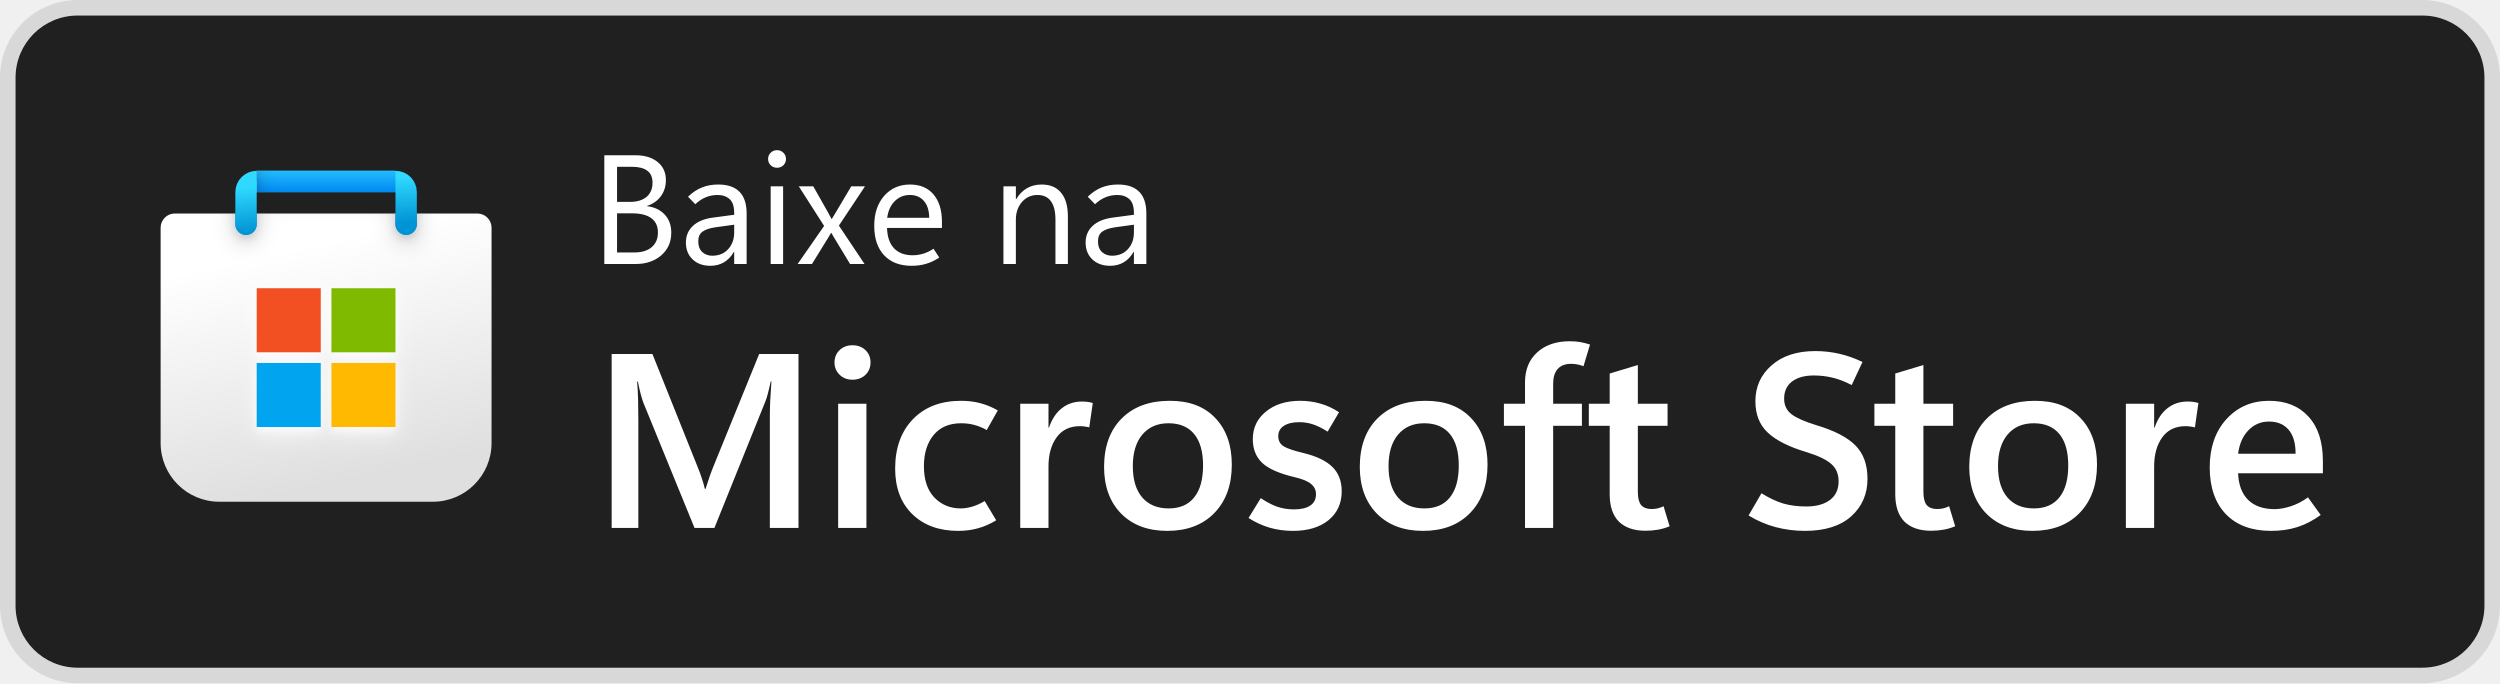
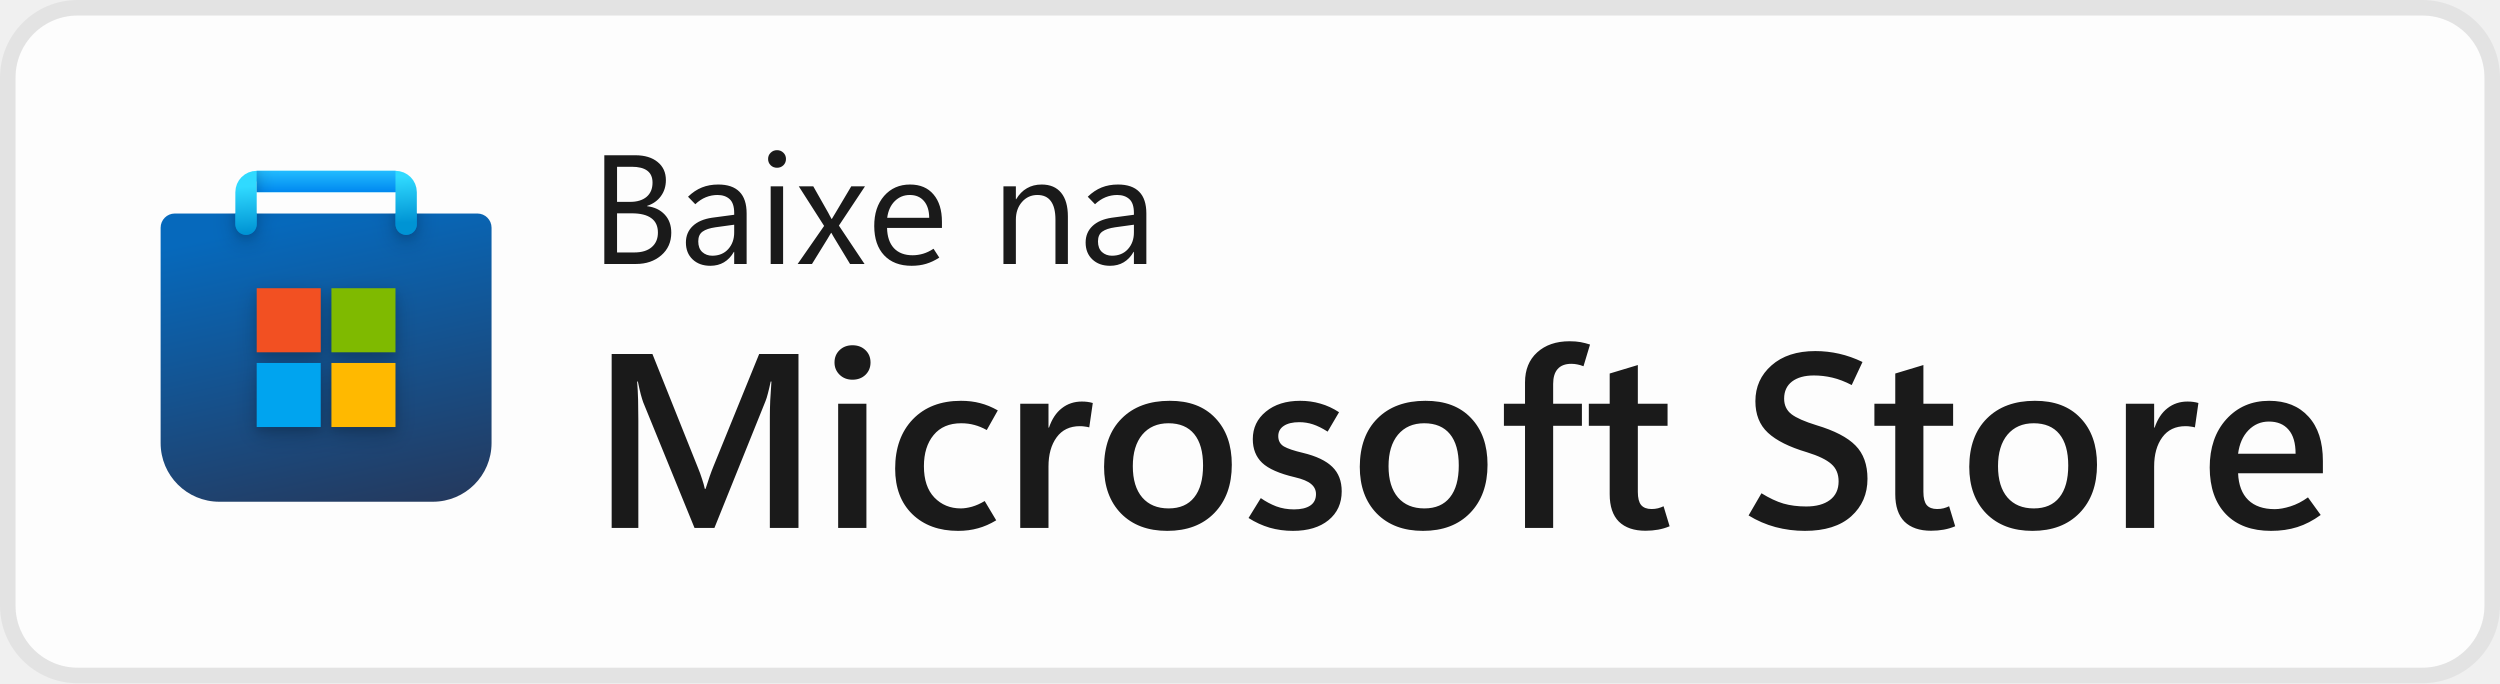
<svg xmlns="http://www.w3.org/2000/svg" width="161" height="44" viewBox="0 0 161 44" fill="none">
-   <rect x="1" y="1" width="159" height="42" rx="4" fill="#202020" />
-   <rect x="0.5" y="0.5" width="160" height="43" rx="4.5" stroke="black" stroke-opacity="0.1" />
-   <g clip-path="url(#clip0_1049_9502)">
-     <g clip-path="url(#clip1_1049_9502)">
-       <path d="M10.344 14.667C10.344 14.16 10.754 13.75 11.26 13.75H30.74C31.246 13.75 31.656 14.16 31.656 14.667V28.531C31.656 30.62 29.963 32.312 27.875 32.312H14.125C12.037 32.312 10.344 30.62 10.344 28.531V14.667Z" fill="url(#paint0_linear_1049_9502)" />
-       <mask id="mask0_1049_9502" style="mask-type:alpha" maskUnits="userSpaceOnUse" x="10" y="13" width="22" height="20">
-         <path d="M10.344 14.667C10.344 14.16 10.754 13.75 11.26 13.75H30.74C31.246 13.75 31.656 14.16 31.656 14.667V28.531C31.656 30.62 29.963 32.312 27.875 32.312H14.125C12.037 32.312 10.344 30.62 10.344 28.531V14.667Z" fill="url(#paint1_linear_1049_9502)" />
+   <rect x="1" y="1" width="159" height="42" rx="4" fill="#FDFDFD" />
+   <rect x="0.5" y="0.5" width="160" height="43" rx="4.5" stroke="black" stroke-opacity="0.058" />
+   <g clip-path="url(#clip0_1049_9275)">
+     <g clip-path="url(#clip1_1049_9275)">
+       <path d="M10.344 14.667C10.344 14.16 10.754 13.75 11.26 13.75H30.74C31.246 13.75 31.656 14.16 31.656 14.667V28.531C31.656 30.62 29.963 32.312 27.875 32.312H14.125C12.037 32.312 10.344 30.62 10.344 28.531V14.667Z" fill="url(#paint0_linear_1049_9275)" />
+       <mask id="mask0_1049_9275" style="mask-type:alpha" maskUnits="userSpaceOnUse" x="10" y="13" width="22" height="20">
+         <path d="M10.344 14.667C10.344 14.16 10.754 13.75 11.26 13.75H30.74C31.246 13.75 31.656 14.16 31.656 14.667V28.531C31.656 30.62 29.963 32.312 27.875 32.312H14.125C12.037 32.312 10.344 30.62 10.344 28.531V14.667Z" fill="url(#paint1_linear_1049_9275)" />
      </mask>
-       <g mask="url(#mask0_1049_9502)">
-         <g filter="url(#filter0_dd_1049_9502)">
-           <path d="M15.844 14.438V11.688H26.156V14.438" stroke="url(#paint2_linear_1049_9502)" stroke-width="1.375" stroke-linecap="round" />
+       <g mask="url(#mask0_1049_9275)">
+         <g filter="url(#filter0_dd_1049_9275)">
+           <path d="M15.844 14.438V11.688H26.156V14.438" stroke="url(#paint2_linear_1049_9275)" stroke-width="1.375" stroke-linecap="round" />
        </g>
      </g>
-       <g filter="url(#filter1_dd_1049_9502)">
+       <g filter="url(#filter1_dd_1049_9275)">
        <path d="M20.657 18.562H16.532V22.688H20.657V18.562Z" fill="#F25022" />
        <path d="M25.469 18.562H21.344V22.688H25.469V18.562Z" fill="#7FBA00" />
        <path d="M25.469 23.375H21.344V27.5H25.469V23.375Z" fill="#FFB900" />
        <path d="M20.656 23.375H16.531V27.5H20.656V23.375Z" fill="#00A4EF" />
      </g>
-       <path d="M15.844 14.438V12.375C15.844 11.995 16.152 11.688 16.531 11.688H25.469C25.848 11.688 26.156 11.995 26.156 12.375V14.438" stroke="url(#paint3_linear_1049_9502)" stroke-width="1.375" stroke-linecap="round" />
-       <rect x="16.531" y="11" width="8.938" height="1.375" fill="url(#paint4_linear_1049_9502)" />
-       <mask id="mask1_1049_9502" style="mask-type:alpha" maskUnits="userSpaceOnUse" x="16" y="11" width="10" height="2">
-         <rect x="16.531" y="11" width="8.938" height="1.375" fill="url(#paint5_linear_1049_9502)" />
+       <path d="M15.844 14.438V12.375C15.844 11.995 16.152 11.688 16.531 11.688H25.469C25.848 11.688 26.156 11.995 26.156 12.375V14.438" stroke="url(#paint3_linear_1049_9275)" stroke-width="1.375" stroke-linecap="round" />
+       <rect x="16.531" y="11" width="8.938" height="1.375" fill="url(#paint4_linear_1049_9275)" />
+       <mask id="mask1_1049_9275" style="mask-type:alpha" maskUnits="userSpaceOnUse" x="16" y="11" width="10" height="2">
+         <rect x="16.531" y="11" width="8.938" height="1.375" fill="url(#paint5_linear_1049_9275)" />
      </mask>
-       <g mask="url(#mask1_1049_9502)">
-         <g filter="url(#filter2_dd_1049_9502)">
+       <g mask="url(#mask1_1049_9275)">
+         <g filter="url(#filter2_dd_1049_9275)">
          <rect x="14.545" y="11.688" width="1.986" height="3.438" fill="#C4C4C4" />
        </g>
      </g>
    </g>
  </g>
-   <path d="M38.918 17V9.998H40.915C41.52 9.998 41.999 10.143 42.351 10.433C42.705 10.719 42.883 11.108 42.883 11.6C42.883 11.997 42.775 12.342 42.56 12.635C42.346 12.928 42.05 13.136 41.672 13.26V13.279C42.144 13.335 42.522 13.514 42.805 13.816C43.088 14.116 43.23 14.507 43.23 14.988C43.23 15.587 43.015 16.072 42.585 16.443C42.155 16.814 41.613 17 40.959 17H38.918ZM39.738 10.74V13.001H40.578C41.027 13.001 41.38 12.894 41.638 12.679C41.895 12.461 42.023 12.155 42.023 11.761C42.023 11.419 41.911 11.163 41.687 10.994C41.462 10.825 41.128 10.74 40.685 10.74H39.738ZM39.738 13.738V16.258H40.852C41.333 16.258 41.706 16.144 41.97 15.916C42.237 15.688 42.37 15.376 42.37 14.979C42.37 14.565 42.228 14.256 41.945 14.051C41.665 13.842 41.244 13.738 40.681 13.738H39.738ZM48.083 17H47.282V16.219H47.263C47.09 16.518 46.877 16.743 46.623 16.893C46.372 17.042 46.079 17.117 45.744 17.117C45.275 17.117 44.896 16.98 44.606 16.707C44.317 16.434 44.172 16.071 44.172 15.618C44.172 15.192 44.318 14.838 44.611 14.559C44.904 14.279 45.319 14.1 45.856 14.021L47.282 13.831V13.719C47.282 13.299 47.185 13.001 46.989 12.825C46.794 12.646 46.533 12.557 46.208 12.557C45.948 12.557 45.697 12.605 45.456 12.703C45.215 12.801 44.989 12.95 44.777 13.152L44.309 12.669C44.589 12.399 44.886 12.2 45.202 12.073C45.518 11.946 45.87 11.883 46.257 11.883C46.862 11.883 47.318 12.039 47.624 12.352C47.93 12.661 48.083 13.126 48.083 13.748V17ZM47.282 14.969V14.471L46.076 14.637C45.708 14.689 45.432 14.782 45.246 14.915C45.06 15.049 44.968 15.258 44.968 15.545C44.968 15.844 45.054 16.074 45.227 16.233C45.402 16.39 45.616 16.468 45.866 16.468C46.299 16.468 46.643 16.326 46.897 16.043C47.154 15.76 47.282 15.402 47.282 14.969ZM50.041 10.804C49.878 10.804 49.742 10.75 49.631 10.643C49.52 10.532 49.465 10.397 49.465 10.237C49.465 10.078 49.52 9.944 49.631 9.837C49.742 9.726 49.878 9.671 50.041 9.671C50.204 9.671 50.34 9.726 50.451 9.837C50.562 9.944 50.617 10.078 50.617 10.237C50.617 10.397 50.562 10.532 50.451 10.643C50.34 10.75 50.204 10.804 50.041 10.804ZM50.432 17H49.631V12H50.432V17ZM55.705 12L54.025 14.529L55.676 17H54.743L53.762 15.379C53.729 15.327 53.695 15.27 53.659 15.208C53.623 15.146 53.584 15.076 53.542 14.998H53.523C53.513 15.011 53.488 15.05 53.449 15.115C53.413 15.18 53.361 15.268 53.293 15.379L52.292 17H51.369L53.073 14.549L51.442 12H52.375L53.342 13.709C53.378 13.774 53.412 13.839 53.444 13.904C53.48 13.969 53.516 14.034 53.552 14.1H53.571C53.61 14.034 53.649 13.969 53.688 13.904C53.727 13.839 53.767 13.774 53.806 13.709L54.821 12H55.705ZM60.661 14.681H57.126C57.139 15.244 57.287 15.678 57.57 15.984C57.857 16.287 58.257 16.439 58.772 16.439C58.996 16.439 59.221 16.406 59.445 16.341C59.673 16.273 59.898 16.165 60.119 16.019L60.49 16.59C60.207 16.772 59.924 16.906 59.641 16.99C59.357 17.075 59.047 17.117 58.708 17.117C57.953 17.117 57.364 16.893 56.94 16.443C56.517 15.994 56.304 15.367 56.301 14.563C56.297 13.759 56.509 13.112 56.935 12.62C57.365 12.129 57.922 11.883 58.605 11.883C59.257 11.883 59.761 12.096 60.119 12.523C60.48 12.946 60.661 13.533 60.661 14.285V14.681ZM59.841 14.026C59.838 13.564 59.725 13.204 59.504 12.947C59.283 12.687 58.978 12.557 58.591 12.557C58.21 12.557 57.886 12.69 57.619 12.957C57.355 13.221 57.194 13.577 57.136 14.026H59.841ZM68.772 17H67.971V14.148C67.971 13.618 67.873 13.221 67.678 12.957C67.486 12.69 67.196 12.557 66.809 12.557C66.408 12.557 66.076 12.708 65.812 13.011C65.552 13.31 65.422 13.69 65.422 14.148V17H64.621V12H65.422V12.83H65.441C65.63 12.514 65.861 12.278 66.135 12.122C66.408 11.963 66.724 11.883 67.082 11.883C67.629 11.883 68.047 12.06 68.337 12.415C68.627 12.767 68.772 13.276 68.772 13.943V17ZM73.825 17H73.024V16.219H73.005C72.832 16.518 72.619 16.743 72.365 16.893C72.115 17.042 71.822 17.117 71.486 17.117C71.018 17.117 70.638 16.98 70.349 16.707C70.059 16.434 69.914 16.071 69.914 15.618C69.914 15.192 70.061 14.838 70.353 14.559C70.647 14.279 71.061 14.1 71.599 14.021L73.024 13.831V13.719C73.024 13.299 72.927 13.001 72.731 12.825C72.536 12.646 72.276 12.557 71.95 12.557C71.69 12.557 71.439 12.605 71.198 12.703C70.957 12.801 70.731 12.95 70.519 13.152L70.051 12.669C70.331 12.399 70.629 12.2 70.944 12.073C71.26 11.946 71.612 11.883 71.999 11.883C72.605 11.883 73.06 12.039 73.366 12.352C73.672 12.661 73.825 13.126 73.825 13.748V17ZM73.024 14.969V14.471L71.818 14.637C71.451 14.689 71.174 14.782 70.988 14.915C70.803 15.049 70.71 15.258 70.71 15.545C70.71 15.844 70.796 16.074 70.969 16.233C71.144 16.39 71.358 16.468 71.608 16.468C72.041 16.468 72.385 16.326 72.639 16.043C72.896 15.76 73.024 15.402 73.024 14.969Z" fill="white" />
-   <path d="M51.422 34H49.578V26.852C49.578 26.529 49.586 26.177 49.602 25.797C49.622 25.412 49.648 25.003 49.68 24.57H49.633C49.57 24.867 49.51 25.122 49.453 25.336C49.401 25.544 49.349 25.711 49.297 25.836L46.008 34H44.727L41.422 25.906C41.38 25.792 41.328 25.622 41.266 25.398C41.208 25.174 41.146 24.898 41.078 24.57H41.031C41.062 24.945 41.083 25.344 41.094 25.766C41.104 26.182 41.109 26.622 41.109 27.086V34H39.391V22.797H42.016L44.93 30.078C45.044 30.354 45.138 30.609 45.211 30.844C45.289 31.073 45.349 31.287 45.391 31.484H45.438C45.531 31.188 45.62 30.919 45.703 30.68C45.786 30.44 45.865 30.232 45.938 30.055L48.891 22.797H51.422V34ZM54.898 24.453C54.565 24.453 54.289 24.346 54.07 24.133C53.852 23.919 53.742 23.656 53.742 23.344C53.742 23.021 53.852 22.755 54.07 22.547C54.289 22.338 54.565 22.234 54.898 22.234C55.237 22.234 55.516 22.338 55.734 22.547C55.953 22.755 56.062 23.021 56.062 23.344C56.062 23.662 55.953 23.927 55.734 24.141C55.516 24.349 55.237 24.453 54.898 24.453ZM55.797 34H53.977V26H55.797V34ZM64.156 33.508C63.76 33.747 63.367 33.919 62.977 34.023C62.586 34.133 62.161 34.188 61.703 34.188C60.474 34.188 59.49 33.828 58.75 33.109C58.016 32.391 57.648 31.414 57.648 30.18C57.648 28.852 58.029 27.792 58.789 27C59.555 26.208 60.586 25.812 61.883 25.812C62.336 25.812 62.747 25.862 63.117 25.961C63.492 26.055 63.872 26.211 64.258 26.43L63.547 27.695C63.276 27.544 63.01 27.435 62.75 27.367C62.49 27.294 62.206 27.258 61.898 27.258C61.133 27.258 60.542 27.51 60.125 28.016C59.708 28.521 59.5 29.19 59.5 30.023C59.5 30.898 59.724 31.57 60.172 32.039C60.625 32.508 61.193 32.742 61.875 32.742C62.083 32.742 62.323 32.706 62.594 32.633C62.865 32.555 63.138 32.432 63.414 32.266L64.156 33.508ZM70.148 27.523C70.049 27.497 69.953 27.479 69.859 27.469C69.771 27.453 69.667 27.445 69.547 27.445C68.896 27.445 68.396 27.685 68.047 28.164C67.698 28.643 67.523 29.268 67.523 30.039V34H65.703V26H67.523V27.539H67.555C67.742 26.987 68.018 26.57 68.383 26.289C68.747 26.003 69.177 25.859 69.672 25.859C69.812 25.859 69.938 25.867 70.047 25.883C70.162 25.898 70.271 25.922 70.375 25.953L70.148 27.523ZM75.172 34.188C73.922 34.188 72.93 33.815 72.195 33.07C71.466 32.32 71.102 31.318 71.102 30.062C71.107 28.734 71.487 27.695 72.242 26.945C72.997 26.19 74.026 25.812 75.328 25.812C76.583 25.807 77.562 26.177 78.266 26.922C78.974 27.662 79.328 28.664 79.328 29.93C79.328 31.232 78.953 32.268 78.203 33.039C77.458 33.805 76.448 34.188 75.172 34.188ZM75.258 32.742C75.982 32.742 76.531 32.505 76.906 32.031C77.287 31.557 77.477 30.872 77.477 29.977C77.477 29.091 77.287 28.417 76.906 27.953C76.526 27.49 75.974 27.258 75.25 27.258C74.537 27.258 73.974 27.503 73.562 27.992C73.156 28.482 72.953 29.159 72.953 30.023C72.953 30.893 73.156 31.565 73.562 32.039C73.969 32.508 74.534 32.742 75.258 32.742ZM80.406 33.359L81.195 32.078C81.508 32.297 81.838 32.474 82.188 32.609C82.542 32.74 82.924 32.805 83.336 32.805C83.784 32.805 84.13 32.724 84.375 32.562C84.625 32.396 84.75 32.148 84.75 31.82C84.75 31.56 84.646 31.344 84.438 31.172C84.234 30.995 83.885 30.849 83.391 30.734C82.391 30.5 81.688 30.19 81.281 29.805C80.88 29.419 80.68 28.912 80.68 28.281C80.68 27.557 80.961 26.966 81.523 26.508C82.086 26.044 82.823 25.812 83.734 25.812C84.188 25.812 84.62 25.872 85.031 25.992C85.443 26.107 85.844 26.292 86.234 26.547L85.5 27.797C85.156 27.578 84.841 27.422 84.555 27.328C84.268 27.234 83.974 27.188 83.672 27.188C83.245 27.188 82.912 27.268 82.672 27.43C82.438 27.586 82.32 27.805 82.32 28.086C82.32 28.383 82.44 28.604 82.68 28.75C82.924 28.891 83.333 29.029 83.906 29.164C84.771 29.372 85.404 29.674 85.805 30.07C86.206 30.461 86.406 30.984 86.406 31.641C86.406 32.417 86.122 33.036 85.555 33.5C84.992 33.958 84.229 34.188 83.266 34.188C82.745 34.188 82.245 34.12 81.766 33.984C81.292 33.844 80.838 33.635 80.406 33.359ZM91.641 34.188C90.391 34.188 89.398 33.815 88.664 33.07C87.935 32.32 87.57 31.318 87.57 30.062C87.576 28.734 87.956 27.695 88.711 26.945C89.466 26.19 90.495 25.812 91.797 25.812C93.052 25.807 94.031 26.177 94.734 26.922C95.443 27.662 95.797 28.664 95.797 29.93C95.797 31.232 95.422 32.268 94.672 33.039C93.927 33.805 92.917 34.188 91.641 34.188ZM91.727 32.742C92.451 32.742 93 32.505 93.375 32.031C93.755 31.557 93.945 30.872 93.945 29.977C93.945 29.091 93.755 28.417 93.375 27.953C92.995 27.49 92.443 27.258 91.719 27.258C91.005 27.258 90.443 27.503 90.031 27.992C89.625 28.482 89.422 29.159 89.422 30.023C89.422 30.893 89.625 31.565 90.031 32.039C90.438 32.508 91.003 32.742 91.727 32.742ZM101.977 23.586C101.831 23.529 101.698 23.49 101.578 23.469C101.458 23.443 101.328 23.43 101.188 23.43C100.802 23.43 100.51 23.542 100.312 23.766C100.12 23.984 100.023 24.302 100.023 24.719V26H101.875V27.422H100.023V34H98.211V27.422H96.852V26H98.211V24.625C98.211 23.812 98.471 23.169 98.992 22.695C99.518 22.216 100.214 21.977 101.078 21.977C101.349 21.977 101.583 21.995 101.781 22.031C101.979 22.068 102.185 22.12 102.398 22.188L101.977 23.586ZM107.523 33.891C107.289 33.99 107.044 34.062 106.789 34.109C106.534 34.156 106.26 34.18 105.969 34.18C105.229 34.18 104.659 33.984 104.258 33.594C103.862 33.198 103.664 32.609 103.664 31.828V27.422H102.32V26H103.664V24.055L105.477 23.508V26H107.391V27.422H105.477V31.68C105.477 32.07 105.547 32.352 105.688 32.523C105.833 32.695 106.057 32.781 106.359 32.781C106.505 32.781 106.643 32.766 106.773 32.734C106.909 32.698 107.029 32.654 107.133 32.602L107.523 33.891ZM112.609 33.195L113.438 31.766C113.943 32.078 114.414 32.3 114.852 32.43C115.289 32.555 115.779 32.617 116.32 32.617C116.966 32.617 117.474 32.479 117.844 32.203C118.219 31.922 118.406 31.521 118.406 31C118.406 30.526 118.25 30.154 117.938 29.883C117.63 29.607 117.107 29.354 116.367 29.125C115.227 28.787 114.388 28.367 113.852 27.867C113.315 27.367 113.047 26.69 113.047 25.836C113.047 24.909 113.393 24.141 114.086 23.531C114.779 22.917 115.719 22.609 116.906 22.609C117.427 22.609 117.94 22.667 118.445 22.781C118.951 22.896 119.451 23.073 119.945 23.312L119.25 24.797C118.818 24.573 118.404 24.414 118.008 24.32C117.617 24.227 117.219 24.18 116.812 24.18C116.219 24.18 115.75 24.31 115.406 24.57C115.068 24.831 114.898 25.198 114.898 25.672C114.898 26.094 115.055 26.427 115.367 26.672C115.68 26.912 116.216 27.148 116.977 27.383C118.143 27.732 118.982 28.167 119.492 28.688C120.008 29.208 120.266 29.924 120.266 30.836C120.266 31.815 119.917 32.62 119.219 33.25C118.521 33.875 117.526 34.188 116.234 34.188C115.589 34.188 114.958 34.107 114.344 33.945C113.729 33.779 113.151 33.529 112.609 33.195ZM125.914 33.891C125.68 33.99 125.435 34.062 125.18 34.109C124.924 34.156 124.651 34.18 124.359 34.18C123.62 34.18 123.049 33.984 122.648 33.594C122.253 33.198 122.055 32.609 122.055 31.828V27.422H120.711V26H122.055V24.055L123.867 23.508V26H125.781V27.422H123.867V31.68C123.867 32.07 123.938 32.352 124.078 32.523C124.224 32.695 124.448 32.781 124.75 32.781C124.896 32.781 125.034 32.766 125.164 32.734C125.299 32.698 125.419 32.654 125.523 32.602L125.914 33.891ZM130.891 34.188C129.641 34.188 128.648 33.815 127.914 33.07C127.185 32.32 126.82 31.318 126.82 30.062C126.826 28.734 127.206 27.695 127.961 26.945C128.716 26.19 129.745 25.812 131.047 25.812C132.302 25.807 133.281 26.177 133.984 26.922C134.693 27.662 135.047 28.664 135.047 29.93C135.047 31.232 134.672 32.268 133.922 33.039C133.177 33.805 132.167 34.188 130.891 34.188ZM130.977 32.742C131.701 32.742 132.25 32.505 132.625 32.031C133.005 31.557 133.195 30.872 133.195 29.977C133.195 29.091 133.005 28.417 132.625 27.953C132.245 27.49 131.693 27.258 130.969 27.258C130.255 27.258 129.693 27.503 129.281 27.992C128.875 28.482 128.672 29.159 128.672 30.023C128.672 30.893 128.875 31.565 129.281 32.039C129.688 32.508 130.253 32.742 130.977 32.742ZM141.352 27.523C141.253 27.497 141.156 27.479 141.062 27.469C140.974 27.453 140.87 27.445 140.75 27.445C140.099 27.445 139.599 27.685 139.25 28.164C138.901 28.643 138.727 29.268 138.727 30.039V34H136.906V26H138.727V27.539H138.758C138.945 26.987 139.221 26.57 139.586 26.289C139.951 26.003 140.38 25.859 140.875 25.859C141.016 25.859 141.141 25.867 141.25 25.883C141.365 25.898 141.474 25.922 141.578 25.953L141.352 27.523ZM149.594 30.477H144.133C144.164 31.232 144.383 31.807 144.789 32.203C145.195 32.594 145.763 32.789 146.492 32.789C146.789 32.789 147.128 32.729 147.508 32.609C147.888 32.49 148.263 32.297 148.633 32.031L149.453 33.164C148.958 33.523 148.456 33.784 147.945 33.945C147.435 34.107 146.872 34.188 146.258 34.188C145.013 34.188 144.044 33.831 143.352 33.117C142.659 32.398 142.31 31.396 142.305 30.109C142.305 28.828 142.661 27.792 143.375 27C144.094 26.208 145.013 25.812 146.133 25.812C147.206 25.812 148.049 26.151 148.664 26.828C149.284 27.5 149.594 28.453 149.594 29.688V30.477ZM147.836 29.219C147.836 28.531 147.685 28.016 147.383 27.672C147.086 27.323 146.664 27.148 146.117 27.148C145.602 27.148 145.161 27.336 144.797 27.711C144.438 28.081 144.216 28.583 144.133 29.219H147.836Z" fill="white" />
+   <path d="M38.918 17V9.998H40.915C41.52 9.998 41.999 10.143 42.351 10.433C42.705 10.719 42.883 11.108 42.883 11.6C42.883 11.997 42.775 12.342 42.56 12.635C42.346 12.928 42.05 13.136 41.672 13.26V13.279C42.144 13.335 42.522 13.514 42.805 13.816C43.088 14.116 43.23 14.507 43.23 14.988C43.23 15.587 43.015 16.072 42.585 16.443C42.155 16.814 41.613 17 40.959 17H38.918ZM39.738 10.74V13.001H40.578C41.027 13.001 41.38 12.894 41.638 12.679C41.895 12.461 42.023 12.155 42.023 11.761C42.023 11.419 41.911 11.163 41.687 10.994C41.462 10.825 41.128 10.74 40.685 10.74H39.738ZM39.738 13.738V16.258H40.852C41.333 16.258 41.706 16.144 41.97 15.916C42.237 15.688 42.37 15.376 42.37 14.979C42.37 14.565 42.228 14.256 41.945 14.051C41.665 13.842 41.244 13.738 40.681 13.738H39.738ZM48.083 17H47.282V16.219H47.263C47.09 16.518 46.877 16.743 46.623 16.893C46.372 17.042 46.079 17.117 45.744 17.117C45.275 17.117 44.896 16.98 44.606 16.707C44.317 16.434 44.172 16.071 44.172 15.618C44.172 15.192 44.318 14.838 44.611 14.559C44.904 14.279 45.319 14.1 45.856 14.021L47.282 13.831V13.719C47.282 13.299 47.185 13.001 46.989 12.825C46.794 12.646 46.533 12.557 46.208 12.557C45.948 12.557 45.697 12.605 45.456 12.703C45.215 12.801 44.989 12.95 44.777 13.152L44.309 12.669C44.589 12.399 44.886 12.2 45.202 12.073C45.518 11.946 45.87 11.883 46.257 11.883C46.862 11.883 47.318 12.039 47.624 12.352C47.93 12.661 48.083 13.126 48.083 13.748V17ZM47.282 14.969V14.471L46.076 14.637C45.708 14.689 45.432 14.782 45.246 14.915C45.06 15.049 44.968 15.258 44.968 15.545C44.968 15.844 45.054 16.074 45.227 16.233C45.402 16.39 45.616 16.468 45.866 16.468C46.299 16.468 46.643 16.326 46.897 16.043C47.154 15.76 47.282 15.402 47.282 14.969ZM50.041 10.804C49.878 10.804 49.742 10.75 49.631 10.643C49.52 10.532 49.465 10.397 49.465 10.237C49.465 10.078 49.52 9.944 49.631 9.837C49.742 9.726 49.878 9.671 50.041 9.671C50.204 9.671 50.34 9.726 50.451 9.837C50.562 9.944 50.617 10.078 50.617 10.237C50.617 10.397 50.562 10.532 50.451 10.643C50.34 10.75 50.204 10.804 50.041 10.804ZM50.432 17H49.631V12H50.432V17ZM55.705 12L54.025 14.529L55.676 17H54.743L53.762 15.379C53.729 15.327 53.695 15.27 53.659 15.208C53.623 15.146 53.584 15.076 53.542 14.998H53.523C53.513 15.011 53.488 15.05 53.449 15.115C53.413 15.18 53.361 15.268 53.293 15.379L52.292 17H51.369L53.073 14.549L51.442 12H52.375L53.342 13.709C53.378 13.774 53.412 13.839 53.444 13.904C53.48 13.969 53.516 14.034 53.552 14.1H53.571C53.61 14.034 53.649 13.969 53.688 13.904C53.727 13.839 53.767 13.774 53.806 13.709L54.821 12H55.705ZM60.661 14.681H57.126C57.139 15.244 57.287 15.678 57.57 15.984C57.857 16.287 58.257 16.439 58.772 16.439C58.996 16.439 59.221 16.406 59.445 16.341C59.673 16.273 59.898 16.165 60.119 16.019L60.49 16.59C60.207 16.772 59.924 16.906 59.641 16.99C59.357 17.075 59.047 17.117 58.708 17.117C57.953 17.117 57.364 16.893 56.94 16.443C56.517 15.994 56.304 15.367 56.301 14.563C56.297 13.759 56.509 13.112 56.935 12.62C57.365 12.129 57.922 11.883 58.605 11.883C59.257 11.883 59.761 12.096 60.119 12.523C60.48 12.946 60.661 13.533 60.661 14.285V14.681ZM59.841 14.026C59.838 13.564 59.725 13.204 59.504 12.947C59.283 12.687 58.978 12.557 58.591 12.557C58.21 12.557 57.886 12.69 57.619 12.957C57.355 13.221 57.194 13.577 57.136 14.026H59.841ZM68.772 17H67.971V14.148C67.971 13.618 67.873 13.221 67.678 12.957C67.486 12.69 67.196 12.557 66.809 12.557C66.408 12.557 66.076 12.708 65.812 13.011C65.552 13.31 65.422 13.69 65.422 14.148V17H64.621V12H65.422V12.83H65.441C65.63 12.514 65.861 12.278 66.135 12.122C66.408 11.963 66.724 11.883 67.082 11.883C67.629 11.883 68.047 12.06 68.337 12.415C68.627 12.767 68.772 13.276 68.772 13.943V17ZM73.825 17H73.024V16.219H73.005C72.832 16.518 72.619 16.743 72.365 16.893C72.115 17.042 71.822 17.117 71.486 17.117C71.018 17.117 70.638 16.98 70.349 16.707C70.059 16.434 69.914 16.071 69.914 15.618C69.914 15.192 70.061 14.838 70.353 14.559C70.647 14.279 71.061 14.1 71.599 14.021L73.024 13.831V13.719C73.024 13.299 72.927 13.001 72.731 12.825C72.536 12.646 72.276 12.557 71.95 12.557C71.69 12.557 71.439 12.605 71.198 12.703C70.957 12.801 70.731 12.95 70.519 13.152L70.051 12.669C70.331 12.399 70.629 12.2 70.944 12.073C71.26 11.946 71.612 11.883 71.999 11.883C72.605 11.883 73.06 12.039 73.366 12.352C73.672 12.661 73.825 13.126 73.825 13.748V17ZM73.024 14.969V14.471L71.818 14.637C71.451 14.689 71.174 14.782 70.988 14.915C70.803 15.049 70.71 15.258 70.71 15.545C70.71 15.844 70.796 16.074 70.969 16.233C71.144 16.39 71.358 16.468 71.608 16.468C72.041 16.468 72.385 16.326 72.639 16.043C72.896 15.76 73.024 15.402 73.024 14.969Z" fill="black" fill-opacity="0.896" />
+   <path d="M51.422 34H49.578V26.852C49.578 26.529 49.586 26.177 49.602 25.797C49.622 25.412 49.648 25.003 49.68 24.57H49.633C49.57 24.867 49.51 25.122 49.453 25.336C49.401 25.544 49.349 25.711 49.297 25.836L46.008 34H44.727L41.422 25.906C41.38 25.792 41.328 25.622 41.266 25.398C41.208 25.174 41.146 24.898 41.078 24.57H41.031C41.062 24.945 41.083 25.344 41.094 25.766C41.104 26.182 41.109 26.622 41.109 27.086V34H39.391V22.797H42.016L44.93 30.078C45.044 30.354 45.138 30.609 45.211 30.844C45.289 31.073 45.349 31.287 45.391 31.484H45.438C45.531 31.188 45.62 30.919 45.703 30.68C45.786 30.44 45.865 30.232 45.938 30.055L48.891 22.797H51.422V34ZM54.898 24.453C54.565 24.453 54.289 24.346 54.07 24.133C53.852 23.919 53.742 23.656 53.742 23.344C53.742 23.021 53.852 22.755 54.07 22.547C54.289 22.338 54.565 22.234 54.898 22.234C55.237 22.234 55.516 22.338 55.734 22.547C55.953 22.755 56.062 23.021 56.062 23.344C56.062 23.662 55.953 23.927 55.734 24.141C55.516 24.349 55.237 24.453 54.898 24.453ZM55.797 34H53.977V26H55.797V34ZM64.156 33.508C63.76 33.747 63.367 33.919 62.977 34.023C62.586 34.133 62.161 34.188 61.703 34.188C60.474 34.188 59.49 33.828 58.75 33.109C58.016 32.391 57.648 31.414 57.648 30.18C57.648 28.852 58.029 27.792 58.789 27C59.555 26.208 60.586 25.812 61.883 25.812C62.336 25.812 62.747 25.862 63.117 25.961C63.492 26.055 63.872 26.211 64.258 26.43L63.547 27.695C63.276 27.544 63.01 27.435 62.75 27.367C62.49 27.294 62.206 27.258 61.898 27.258C61.133 27.258 60.542 27.51 60.125 28.016C59.708 28.521 59.5 29.19 59.5 30.023C59.5 30.898 59.724 31.57 60.172 32.039C60.625 32.508 61.193 32.742 61.875 32.742C62.083 32.742 62.323 32.706 62.594 32.633C62.865 32.555 63.138 32.432 63.414 32.266L64.156 33.508ZM70.148 27.523C70.049 27.497 69.953 27.479 69.859 27.469C69.771 27.453 69.667 27.445 69.547 27.445C68.896 27.445 68.396 27.685 68.047 28.164C67.698 28.643 67.523 29.268 67.523 30.039V34H65.703V26H67.523V27.539H67.555C67.742 26.987 68.018 26.57 68.383 26.289C68.747 26.003 69.177 25.859 69.672 25.859C69.812 25.859 69.938 25.867 70.047 25.883C70.162 25.898 70.271 25.922 70.375 25.953L70.148 27.523ZM75.172 34.188C73.922 34.188 72.93 33.815 72.195 33.07C71.466 32.32 71.102 31.318 71.102 30.062C71.107 28.734 71.487 27.695 72.242 26.945C72.997 26.19 74.026 25.812 75.328 25.812C76.583 25.807 77.562 26.177 78.266 26.922C78.974 27.662 79.328 28.664 79.328 29.93C79.328 31.232 78.953 32.268 78.203 33.039C77.458 33.805 76.448 34.188 75.172 34.188ZM75.258 32.742C75.982 32.742 76.531 32.505 76.906 32.031C77.287 31.557 77.477 30.872 77.477 29.977C77.477 29.091 77.287 28.417 76.906 27.953C76.526 27.49 75.974 27.258 75.25 27.258C74.537 27.258 73.974 27.503 73.562 27.992C73.156 28.482 72.953 29.159 72.953 30.023C72.953 30.893 73.156 31.565 73.562 32.039C73.969 32.508 74.534 32.742 75.258 32.742ZM80.406 33.359L81.195 32.078C81.508 32.297 81.838 32.474 82.188 32.609C82.542 32.74 82.924 32.805 83.336 32.805C83.784 32.805 84.13 32.724 84.375 32.562C84.625 32.396 84.75 32.148 84.75 31.82C84.75 31.56 84.646 31.344 84.438 31.172C84.234 30.995 83.885 30.849 83.391 30.734C82.391 30.5 81.688 30.19 81.281 29.805C80.88 29.419 80.68 28.912 80.68 28.281C80.68 27.557 80.961 26.966 81.523 26.508C82.086 26.044 82.823 25.812 83.734 25.812C84.188 25.812 84.62 25.872 85.031 25.992C85.443 26.107 85.844 26.292 86.234 26.547L85.5 27.797C85.156 27.578 84.841 27.422 84.555 27.328C84.268 27.234 83.974 27.188 83.672 27.188C83.245 27.188 82.912 27.268 82.672 27.43C82.438 27.586 82.32 27.805 82.32 28.086C82.32 28.383 82.44 28.604 82.68 28.75C82.924 28.891 83.333 29.029 83.906 29.164C84.771 29.372 85.404 29.674 85.805 30.07C86.206 30.461 86.406 30.984 86.406 31.641C86.406 32.417 86.122 33.036 85.555 33.5C84.992 33.958 84.229 34.188 83.266 34.188C82.745 34.188 82.245 34.12 81.766 33.984C81.292 33.844 80.838 33.635 80.406 33.359ZM91.641 34.188C90.391 34.188 89.398 33.815 88.664 33.07C87.935 32.32 87.57 31.318 87.57 30.062C87.576 28.734 87.956 27.695 88.711 26.945C89.466 26.19 90.495 25.812 91.797 25.812C93.052 25.807 94.031 26.177 94.734 26.922C95.443 27.662 95.797 28.664 95.797 29.93C95.797 31.232 95.422 32.268 94.672 33.039C93.927 33.805 92.917 34.188 91.641 34.188ZM91.727 32.742C92.451 32.742 93 32.505 93.375 32.031C93.755 31.557 93.945 30.872 93.945 29.977C93.945 29.091 93.755 28.417 93.375 27.953C92.995 27.49 92.443 27.258 91.719 27.258C91.005 27.258 90.443 27.503 90.031 27.992C89.625 28.482 89.422 29.159 89.422 30.023C89.422 30.893 89.625 31.565 90.031 32.039C90.438 32.508 91.003 32.742 91.727 32.742ZM101.977 23.586C101.831 23.529 101.698 23.49 101.578 23.469C101.458 23.443 101.328 23.43 101.188 23.43C100.802 23.43 100.51 23.542 100.312 23.766C100.12 23.984 100.023 24.302 100.023 24.719V26H101.875V27.422H100.023V34H98.211V27.422H96.852V26H98.211V24.625C98.211 23.812 98.471 23.169 98.992 22.695C99.518 22.216 100.214 21.977 101.078 21.977C101.349 21.977 101.583 21.995 101.781 22.031C101.979 22.068 102.185 22.12 102.398 22.188L101.977 23.586ZM107.523 33.891C107.289 33.99 107.044 34.062 106.789 34.109C106.534 34.156 106.26 34.18 105.969 34.18C105.229 34.18 104.659 33.984 104.258 33.594C103.862 33.198 103.664 32.609 103.664 31.828V27.422H102.32V26H103.664V24.055L105.477 23.508V26H107.391V27.422H105.477V31.68C105.477 32.07 105.547 32.352 105.688 32.523C105.833 32.695 106.057 32.781 106.359 32.781C106.505 32.781 106.643 32.766 106.773 32.734C106.909 32.698 107.029 32.654 107.133 32.602L107.523 33.891ZM112.609 33.195L113.438 31.766C113.943 32.078 114.414 32.3 114.852 32.43C115.289 32.555 115.779 32.617 116.32 32.617C116.966 32.617 117.474 32.479 117.844 32.203C118.219 31.922 118.406 31.521 118.406 31C118.406 30.526 118.25 30.154 117.938 29.883C117.63 29.607 117.107 29.354 116.367 29.125C115.227 28.787 114.388 28.367 113.852 27.867C113.315 27.367 113.047 26.69 113.047 25.836C113.047 24.909 113.393 24.141 114.086 23.531C114.779 22.917 115.719 22.609 116.906 22.609C117.427 22.609 117.94 22.667 118.445 22.781C118.951 22.896 119.451 23.073 119.945 23.312L119.25 24.797C118.818 24.573 118.404 24.414 118.008 24.32C117.617 24.227 117.219 24.18 116.812 24.18C116.219 24.18 115.75 24.31 115.406 24.57C115.068 24.831 114.898 25.198 114.898 25.672C114.898 26.094 115.055 26.427 115.367 26.672C115.68 26.912 116.216 27.148 116.977 27.383C118.143 27.732 118.982 28.167 119.492 28.688C120.008 29.208 120.266 29.924 120.266 30.836C120.266 31.815 119.917 32.62 119.219 33.25C118.521 33.875 117.526 34.188 116.234 34.188C115.589 34.188 114.958 34.107 114.344 33.945C113.729 33.779 113.151 33.529 112.609 33.195ZM125.914 33.891C125.68 33.99 125.435 34.062 125.18 34.109C124.924 34.156 124.651 34.18 124.359 34.18C123.62 34.18 123.049 33.984 122.648 33.594C122.253 33.198 122.055 32.609 122.055 31.828V27.422H120.711V26H122.055V24.055L123.867 23.508V26H125.781V27.422H123.867V31.68C123.867 32.07 123.938 32.352 124.078 32.523C124.224 32.695 124.448 32.781 124.75 32.781C124.896 32.781 125.034 32.766 125.164 32.734C125.299 32.698 125.419 32.654 125.523 32.602L125.914 33.891ZM130.891 34.188C129.641 34.188 128.648 33.815 127.914 33.07C127.185 32.32 126.82 31.318 126.82 30.062C126.826 28.734 127.206 27.695 127.961 26.945C128.716 26.19 129.745 25.812 131.047 25.812C132.302 25.807 133.281 26.177 133.984 26.922C134.693 27.662 135.047 28.664 135.047 29.93C135.047 31.232 134.672 32.268 133.922 33.039C133.177 33.805 132.167 34.188 130.891 34.188ZM130.977 32.742C131.701 32.742 132.25 32.505 132.625 32.031C133.005 31.557 133.195 30.872 133.195 29.977C133.195 29.091 133.005 28.417 132.625 27.953C132.245 27.49 131.693 27.258 130.969 27.258C130.255 27.258 129.693 27.503 129.281 27.992C128.875 28.482 128.672 29.159 128.672 30.023C128.672 30.893 128.875 31.565 129.281 32.039C129.688 32.508 130.253 32.742 130.977 32.742ZM141.352 27.523C141.253 27.497 141.156 27.479 141.062 27.469C140.974 27.453 140.87 27.445 140.75 27.445C140.099 27.445 139.599 27.685 139.25 28.164C138.901 28.643 138.727 29.268 138.727 30.039V34H136.906V26H138.727V27.539H138.758C138.945 26.987 139.221 26.57 139.586 26.289C139.951 26.003 140.38 25.859 140.875 25.859C141.016 25.859 141.141 25.867 141.25 25.883C141.365 25.898 141.474 25.922 141.578 25.953L141.352 27.523ZM149.594 30.477H144.133C144.164 31.232 144.383 31.807 144.789 32.203C145.195 32.594 145.763 32.789 146.492 32.789C146.789 32.789 147.128 32.729 147.508 32.609C147.888 32.49 148.263 32.297 148.633 32.031L149.453 33.164C148.958 33.523 148.456 33.784 147.945 33.945C147.435 34.107 146.872 34.188 146.258 34.188C145.013 34.188 144.044 33.831 143.352 33.117C142.659 32.398 142.31 31.396 142.305 30.109C142.305 28.828 142.661 27.792 143.375 27C144.094 26.208 145.013 25.812 146.133 25.812C147.206 25.812 148.049 26.151 148.664 26.828C149.284 27.5 149.594 28.453 149.594 29.688V30.477ZM147.836 29.219C147.836 28.531 147.685 28.016 147.383 27.672C147.086 27.323 146.664 27.148 146.117 27.148C145.602 27.148 145.161 27.336 144.797 27.711C144.438 28.081 144.216 28.583 144.133 29.219H147.836Z" fill="black" fill-opacity="0.896" />
  <defs>
-     <filter id="filter0_dd_1049_9502" x="13.781" y="10.083" width="14.438" height="6.875" filterUnits="userSpaceOnUse" color-interpolation-filters="sRGB">
+     <filter id="filter0_dd_1049_9275" x="13.781" y="10.083" width="14.438" height="6.875" filterUnits="userSpaceOnUse" color-interpolation-filters="sRGB">
      <feFlood flood-opacity="0" result="BackgroundImageFix" />
      <feColorMatrix in="SourceAlpha" type="matrix" values="0 0 0 0 0 0 0 0 0 0 0 0 0 0 0 0 0 0 127 0" result="hardAlpha" />
      <feOffset dy="0.229" />
      <feGaussianBlur stdDeviation="0.229" />
      <feColorMatrix type="matrix" values="0 0 0 0 0 0 0 0 0 0 0 0 0 0 0 0 0 0 0.1 0" />
-       <feBlend mode="normal" in2="BackgroundImageFix" result="effect1_dropShadow_1049_9502" />
+       <feBlend mode="normal" in2="BackgroundImageFix" result="effect1_dropShadow_1049_9275" />
      <feColorMatrix in="SourceAlpha" type="matrix" values="0 0 0 0 0 0 0 0 0 0 0 0 0 0 0 0 0 0 127 0" result="hardAlpha" />
      <feOffset dy="0.458" />
      <feGaussianBlur stdDeviation="0.688" />
      <feColorMatrix type="matrix" values="0 0 0 0 0 0 0 0 0 0 0 0 0 0 0 0 0 0 0.2 0" />
-       <feBlend mode="normal" in2="effect1_dropShadow_1049_9502" result="effect2_dropShadow_1049_9502" />
-       <feBlend mode="normal" in="SourceGraphic" in2="effect2_dropShadow_1049_9502" result="shape" />
+       <feBlend mode="normal" in2="effect1_dropShadow_1049_9275" result="effect2_dropShadow_1049_9275" />
+       <feBlend mode="normal" in="SourceGraphic" in2="effect2_dropShadow_1049_9275" result="shape" />
    </filter>
-     <filter id="filter1_dd_1049_9502" x="15.156" y="17.646" width="11.688" height="11.688" filterUnits="userSpaceOnUse" color-interpolation-filters="sRGB">
+     <filter id="filter1_dd_1049_9275" x="15.156" y="17.646" width="11.688" height="11.688" filterUnits="userSpaceOnUse" color-interpolation-filters="sRGB">
      <feFlood flood-opacity="0" result="BackgroundImageFix" />
      <feColorMatrix in="SourceAlpha" type="matrix" values="0 0 0 0 0 0 0 0 0 0 0 0 0 0 0 0 0 0 127 0" result="hardAlpha" />
      <feOffset dy="0.229" />
      <feGaussianBlur stdDeviation="0.229" />
-       <feColorMatrix type="matrix" values="0 0 0 0 1 0 0 0 0 1 0 0 0 0 1 0 0 0 0.6 0" />
-       <feBlend mode="normal" in2="BackgroundImageFix" result="effect1_dropShadow_1049_9502" />
+       <feColorMatrix type="matrix" values="0 0 0 0 0 0 0 0 0 0 0 0 0 0 0 0 0 0 0.1 0" />
+       <feBlend mode="normal" in2="BackgroundImageFix" result="effect1_dropShadow_1049_9275" />
      <feColorMatrix in="SourceAlpha" type="matrix" values="0 0 0 0 0 0 0 0 0 0 0 0 0 0 0 0 0 0 127 0" result="hardAlpha" />
      <feOffset dy="0.458" />
      <feGaussianBlur stdDeviation="0.688" />
-       <feColorMatrix type="matrix" values="0 0 0 0 1 0 0 0 0 1 0 0 0 0 1 0 0 0 0.6 0" />
-       <feBlend mode="normal" in2="effect1_dropShadow_1049_9502" result="effect2_dropShadow_1049_9502" />
-       <feBlend mode="normal" in="SourceGraphic" in2="effect2_dropShadow_1049_9502" result="shape" />
+       <feColorMatrix type="matrix" values="0 0 0 0 0 0 0 0 0 0 0 0 0 0 0 0 0 0 0.2 0" />
+       <feBlend mode="normal" in2="effect1_dropShadow_1049_9275" result="effect2_dropShadow_1049_9275" />
+       <feBlend mode="normal" in="SourceGraphic" in2="effect2_dropShadow_1049_9275" result="shape" />
    </filter>
-     <filter id="filter2_dd_1049_9502" x="13.17" y="9.396" width="15.659" height="6.188" filterUnits="userSpaceOnUse" color-interpolation-filters="sRGB">
+     <filter id="filter2_dd_1049_9275" x="13.17" y="9.396" width="15.659" height="6.188" filterUnits="userSpaceOnUse" color-interpolation-filters="sRGB">
      <feFlood flood-opacity="0" result="BackgroundImageFix" />
      <feColorMatrix in="SourceAlpha" type="matrix" values="0 0 0 0 0 0 0 0 0 0 0 0 0 0 0 0 0 0 127 0" result="hardAlpha" />
      <feOffset dy="-0.917" />
      <feGaussianBlur stdDeviation="0.229" />
      <feColorMatrix type="matrix" values="0 0 0 0 0 0 0 0 0 0 0 0 0 0 0 0 0 0 0.1 0" />
-       <feBlend mode="normal" in2="BackgroundImageFix" result="effect1_dropShadow_1049_9502" />
+       <feBlend mode="normal" in2="BackgroundImageFix" result="effect1_dropShadow_1049_9275" />
      <feColorMatrix in="SourceAlpha" type="matrix" values="0 0 0 0 0 0 0 0 0 0 0 0 0 0 0 0 0 0 127 0" result="hardAlpha" />
      <feOffset dy="-0.917" />
      <feGaussianBlur stdDeviation="0.688" />
      <feColorMatrix type="matrix" values="0 0 0 0 0 0 0 0 0 0 0 0 0 0 0 0 0 0 0.2 0" />
-       <feBlend mode="normal" in2="effect1_dropShadow_1049_9502" result="effect2_dropShadow_1049_9502" />
-       <feBlend mode="normal" in="SourceGraphic" in2="effect2_dropShadow_1049_9502" result="shape" />
+       <feBlend mode="normal" in2="effect1_dropShadow_1049_9275" result="effect2_dropShadow_1049_9275" />
+       <feBlend mode="normal" in="SourceGraphic" in2="effect2_dropShadow_1049_9275" result="shape" />
    </filter>
-     <linearGradient id="paint0_linear_1049_9502" x1="15.188" y1="11.008" x2="19.66" y2="31.549" gradientUnits="userSpaceOnUse">
-       <stop offset="0.271" stop-color="white" />
-       <stop offset="1" stop-color="#DFDFDF" />
+     <linearGradient id="paint0_linear_1049_9275" x1="21" y1="13.75" x2="25.096" y2="32.954" gradientUnits="userSpaceOnUse">
+       <stop stop-color="#0669BC" />
+       <stop offset="1" stop-color="#243A5F" />
    </linearGradient>
-     <linearGradient id="paint1_linear_1049_9502" x1="21" y1="13.75" x2="25.096" y2="32.954" gradientUnits="userSpaceOnUse">
+     <linearGradient id="paint1_linear_1049_9275" x1="21" y1="13.75" x2="25.096" y2="32.954" gradientUnits="userSpaceOnUse">
      <stop stop-color="#0078D4" />
      <stop offset="1" stop-color="#114A8B" />
    </linearGradient>
-     <linearGradient id="paint2_linear_1049_9502" x1="21" y1="11.688" x2="21.193" y2="14.649" gradientUnits="userSpaceOnUse">
+     <linearGradient id="paint2_linear_1049_9275" x1="21" y1="11.688" x2="21.193" y2="14.649" gradientUnits="userSpaceOnUse">
      <stop stop-color="#28AFEA" />
      <stop offset="1" stop-color="#0078D4" />
    </linearGradient>
-     <linearGradient id="paint3_linear_1049_9502" x1="21" y1="11.688" x2="21.193" y2="14.649" gradientUnits="userSpaceOnUse">
+     <linearGradient id="paint3_linear_1049_9275" x1="21" y1="11.688" x2="21.193" y2="14.649" gradientUnits="userSpaceOnUse">
      <stop stop-color="#30DAFF" />
      <stop offset="1" stop-color="#0094D4" />
    </linearGradient>
-     <linearGradient id="paint4_linear_1049_9502" x1="20.503" y1="11" x2="20.503" y2="12.375" gradientUnits="userSpaceOnUse">
+     <linearGradient id="paint4_linear_1049_9275" x1="20.503" y1="11" x2="20.503" y2="12.375" gradientUnits="userSpaceOnUse">
      <stop stop-color="#22BCFF" />
      <stop offset="1" stop-color="#0088F0" />
    </linearGradient>
-     <linearGradient id="paint5_linear_1049_9502" x1="20.503" y1="11" x2="20.503" y2="12.375" gradientUnits="userSpaceOnUse">
+     <linearGradient id="paint5_linear_1049_9275" x1="20.503" y1="11" x2="20.503" y2="12.375" gradientUnits="userSpaceOnUse">
      <stop stop-color="#28AFEA" />
      <stop offset="1" stop-color="#3CCBF4" />
    </linearGradient>
-     <clipPath id="clip0_1049_9502">
+     <clipPath id="clip0_1049_9275">
      <rect width="22" height="22" fill="white" transform="translate(10 11)" />
    </clipPath>
-     <clipPath id="clip1_1049_9502">
+     <clipPath id="clip1_1049_9275">
      <rect width="22" height="22" fill="white" transform="translate(10 11)" />
    </clipPath>
  </defs>
</svg>
